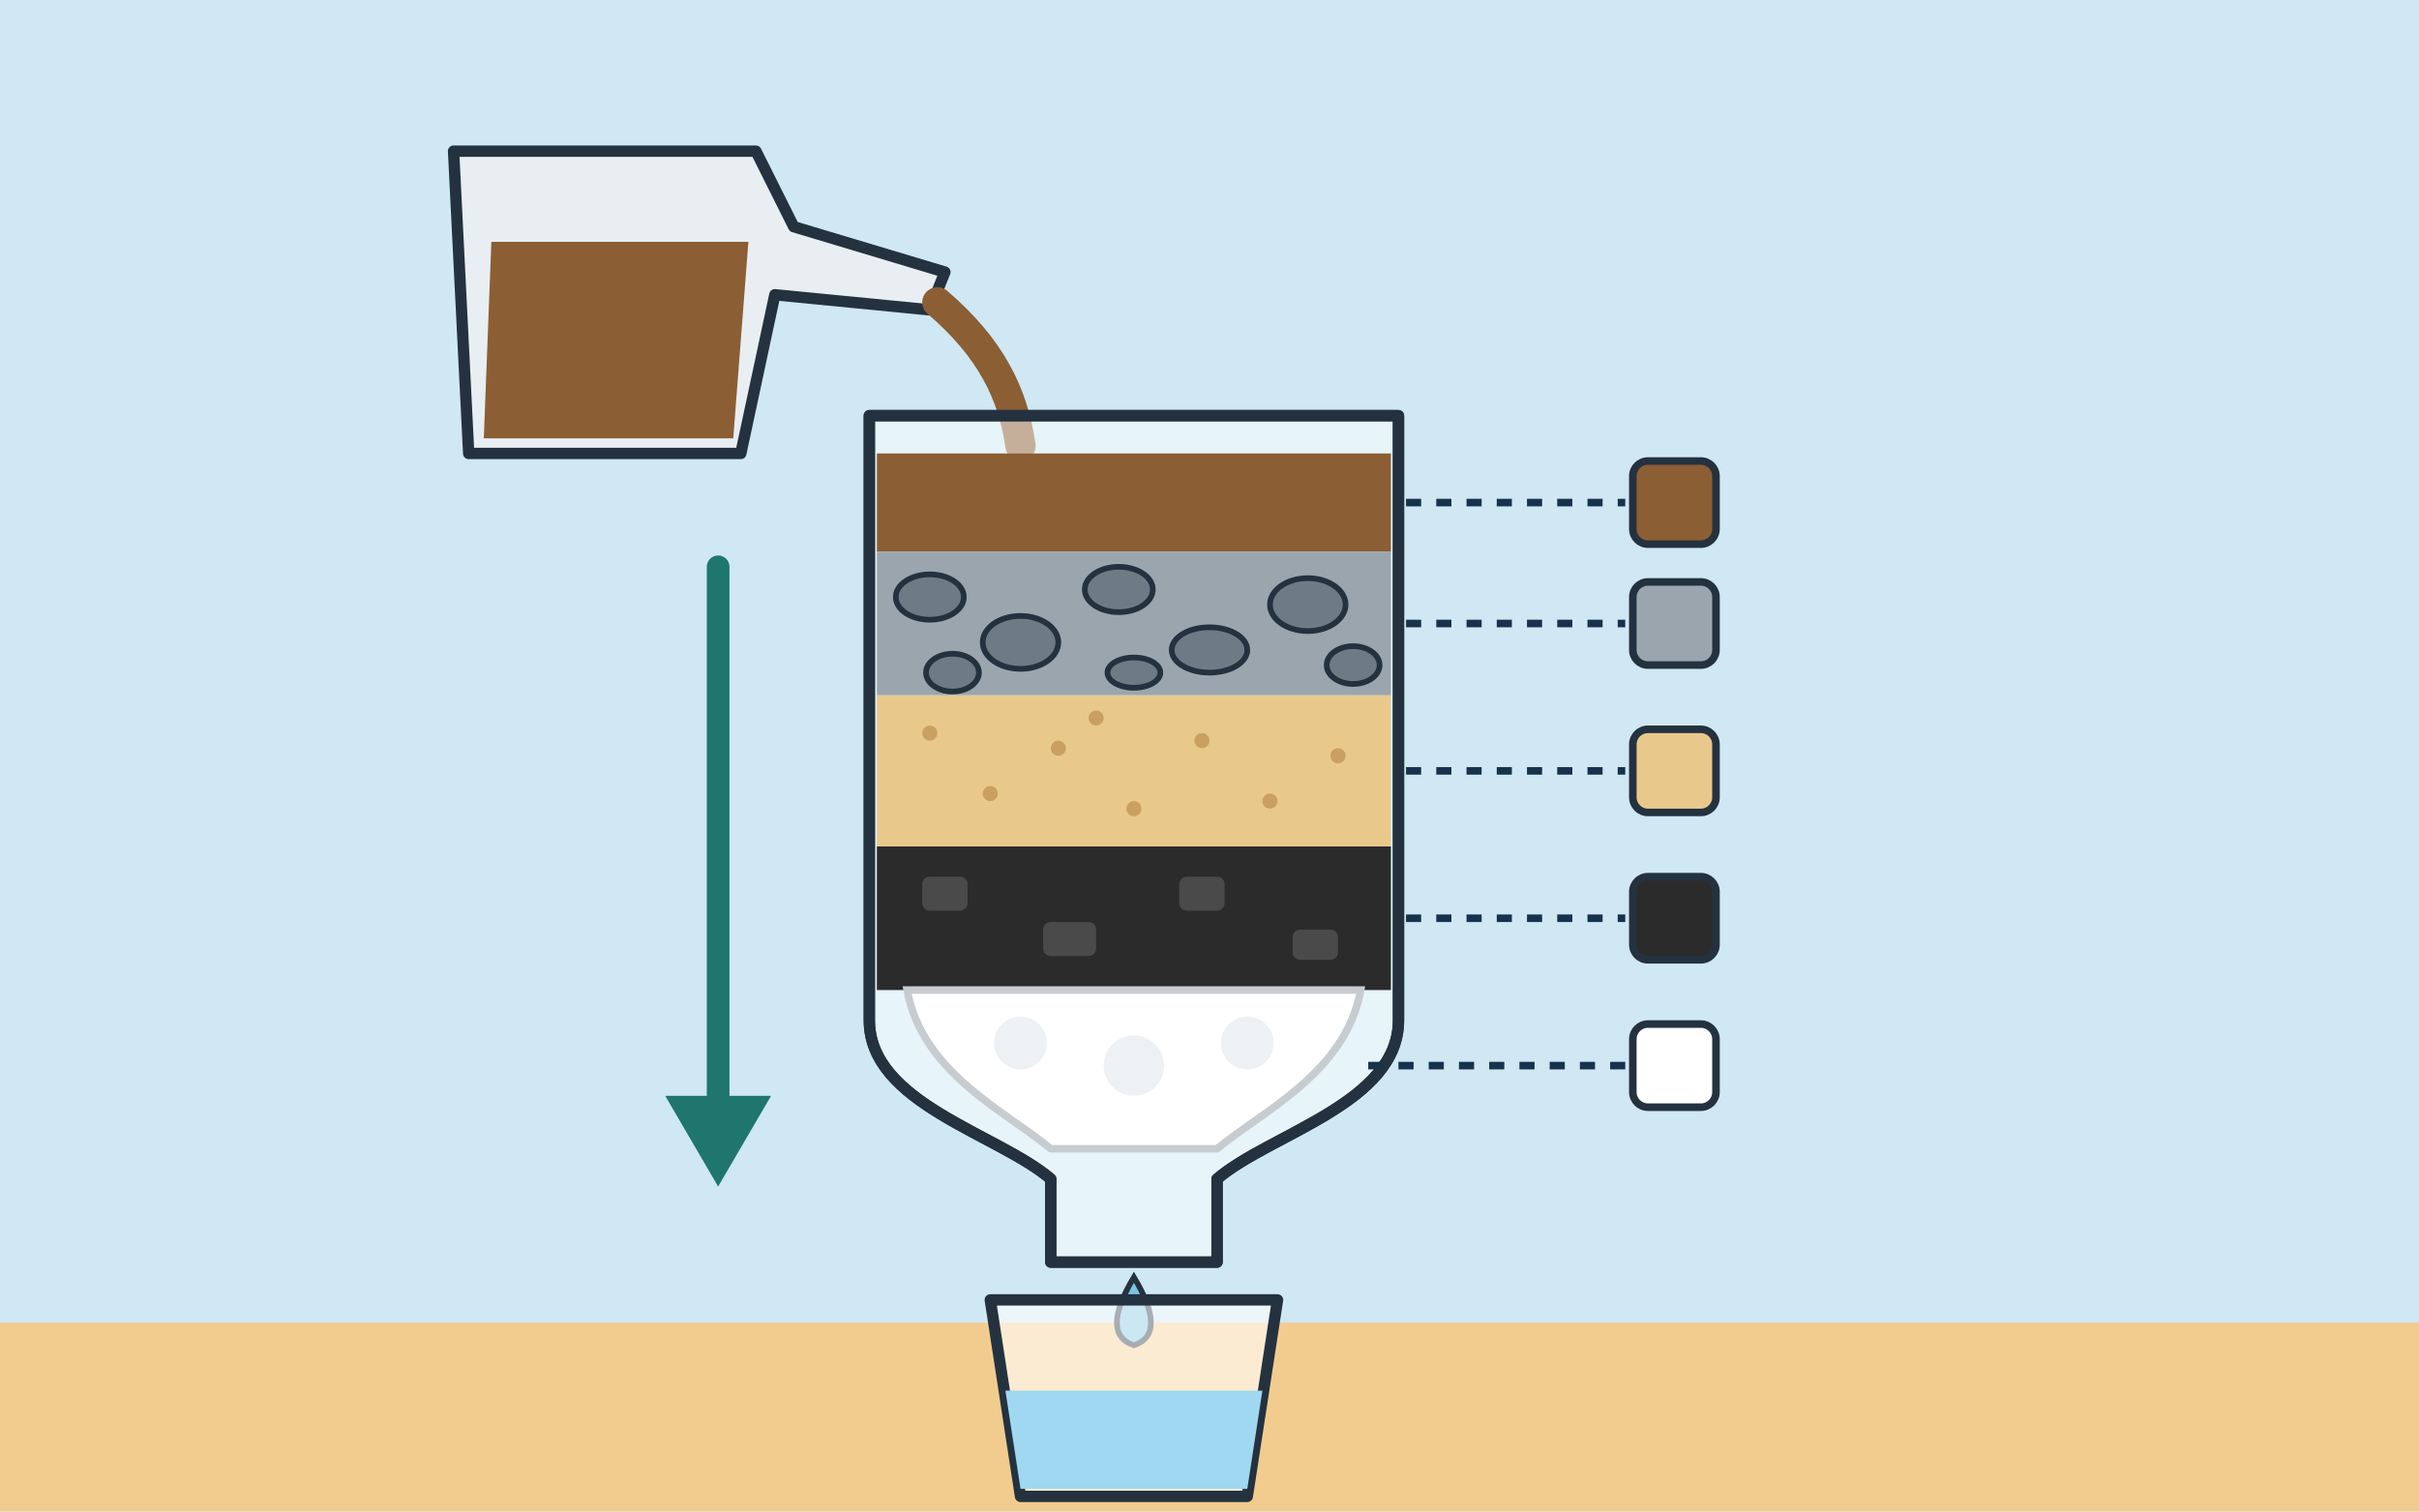
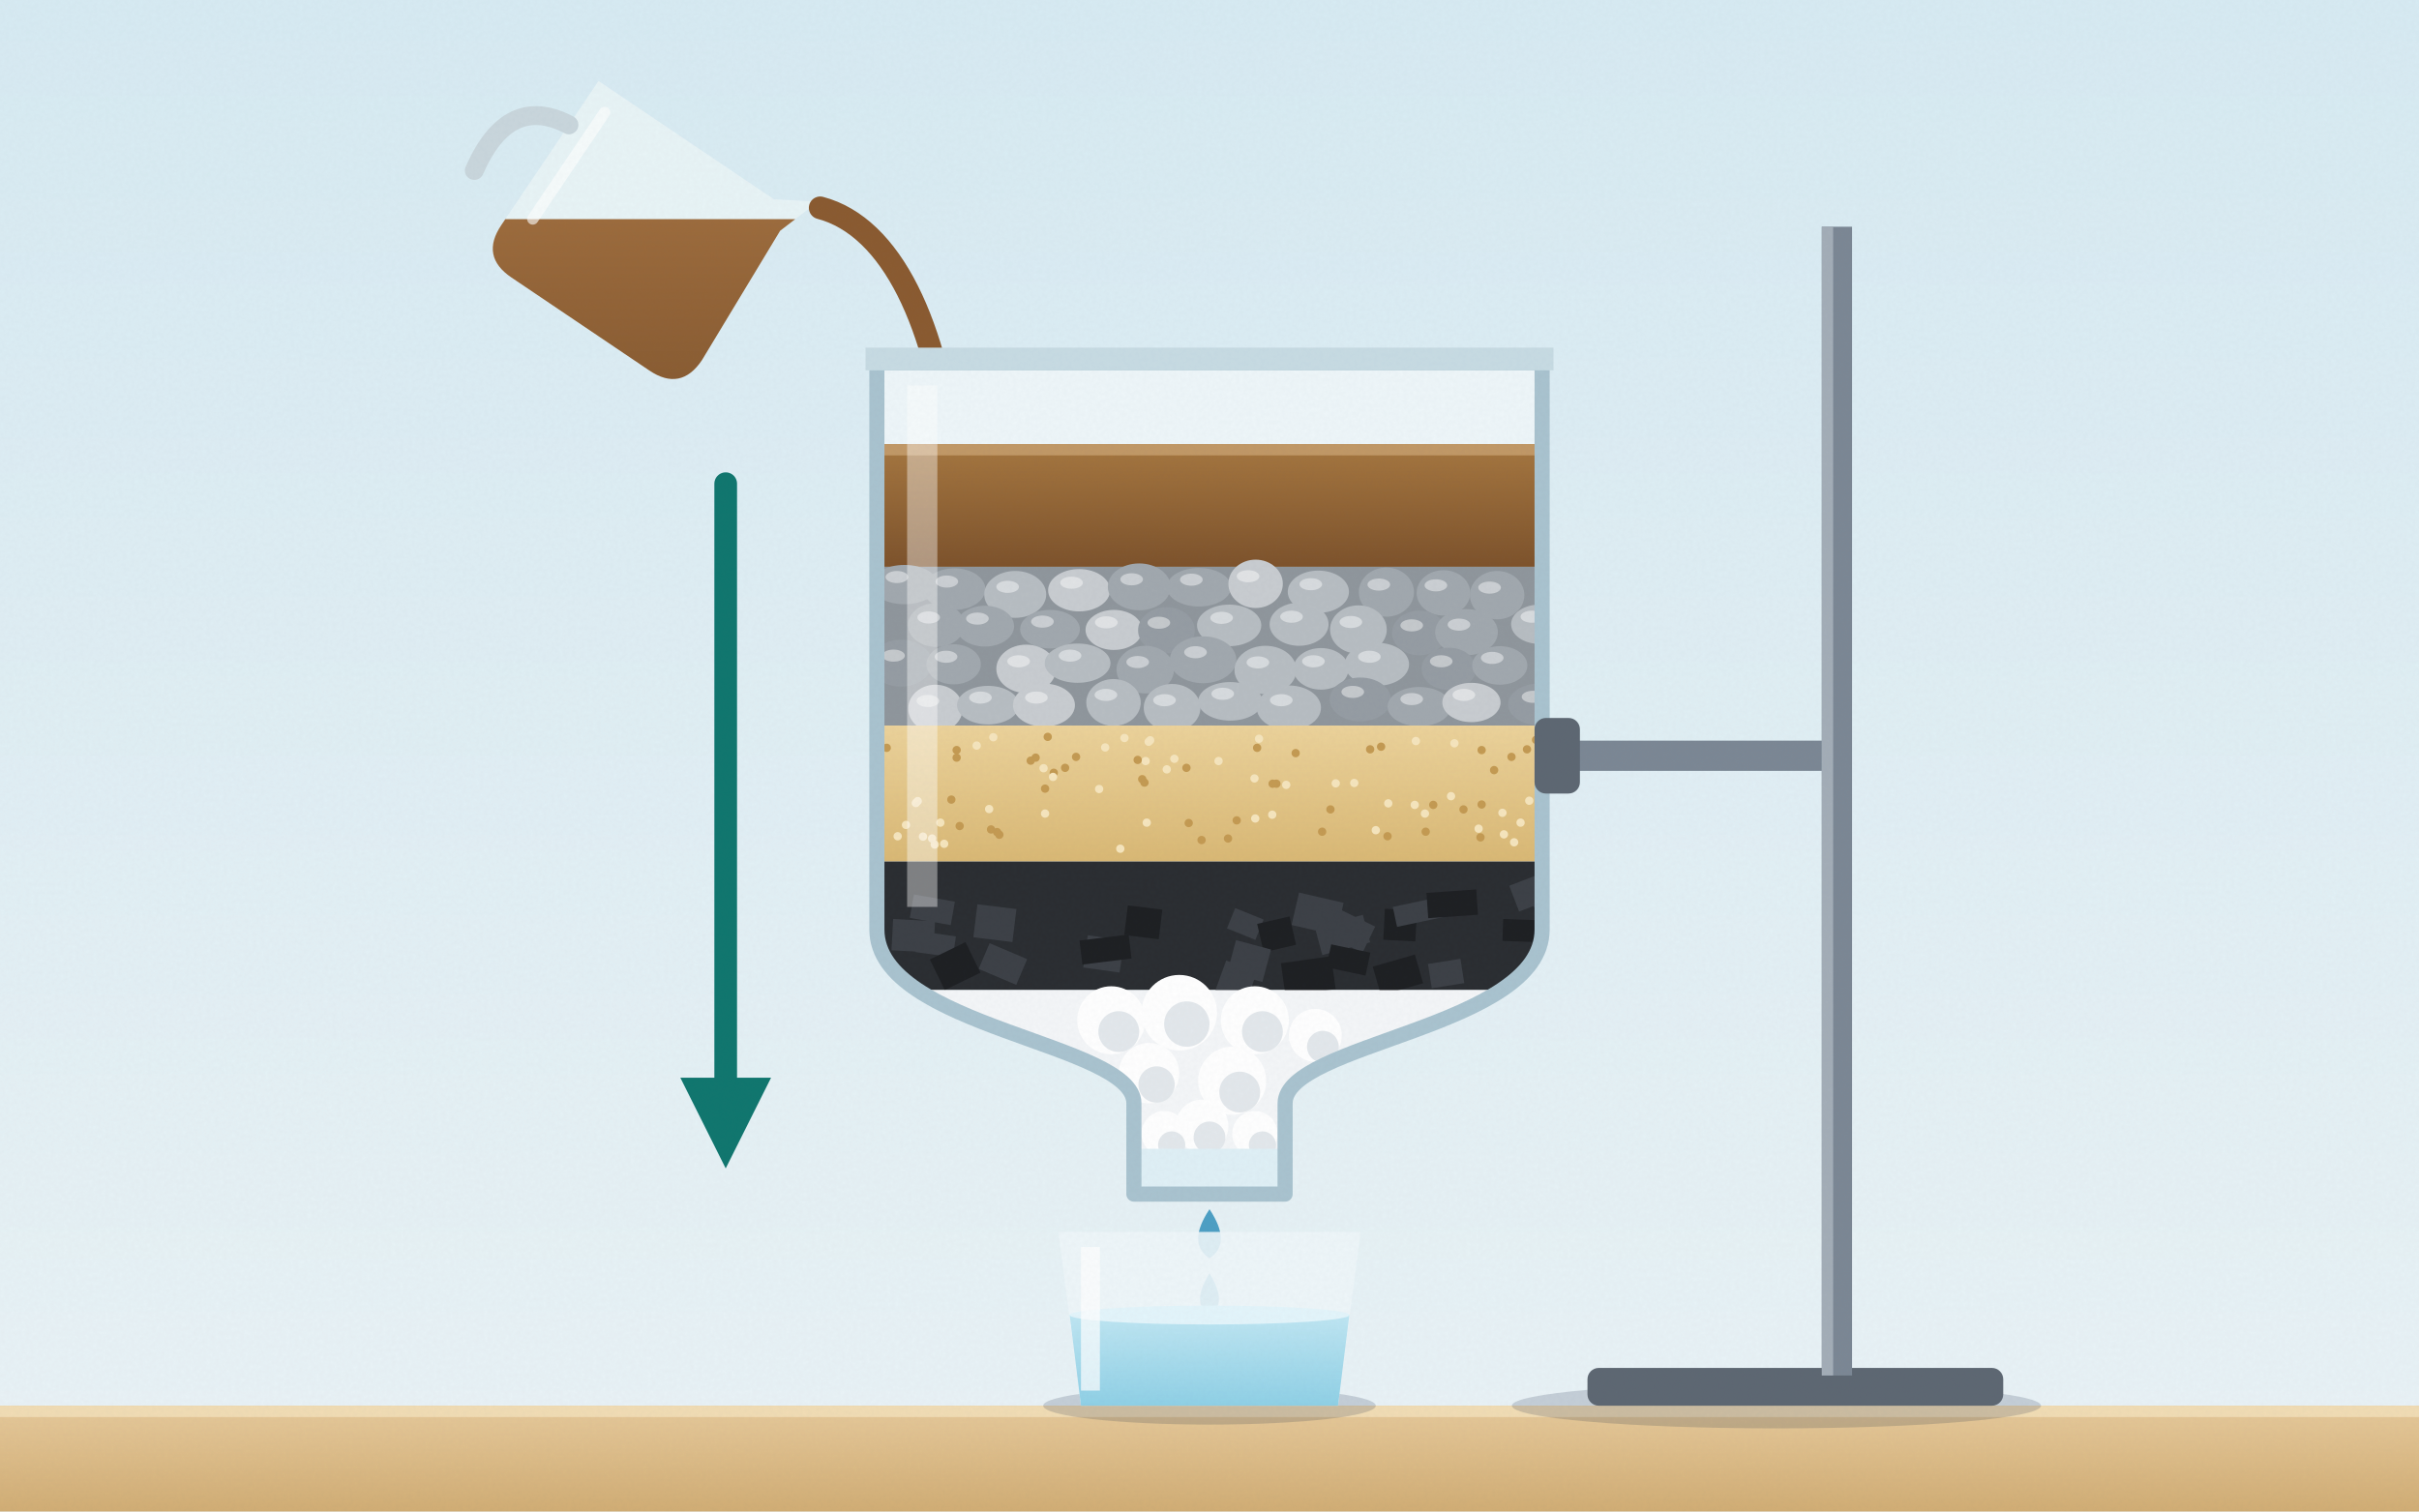
<svg xmlns="http://www.w3.org/2000/svg" viewBox="0 0 640 400" width="640" height="400" role="img">
-   <rect width="640" height="400" fill="#cfe8f3" />
-   <rect y="350" width="640" height="50" fill="#f2cc8f" />
-   <g stroke="#24323f" stroke-width="3" stroke-linejoin="round">
-     <path d="M120 40 L200 40 L210 60 L250 72 L246 82 L205 78 L196 120 L124 120 Z" fill="#e8eef2" />
-     <path d="M130 64 L198 64 L194 116 L128 116 Z" fill="#8b5e34" stroke="none" />
+   <defs>
+     <filter id="grain" x="0" y="0" width="100%" height="100%">
+       <feTurbulence type="fractalNoise" baseFrequency=".9" numOctaves="2" seed="7" stitchTiles="stitch" />
+       <feColorMatrix values="0 0 0 0 .1  0 0 0 0 .12  0 0 0 0 .16  0 0 0 .55 0" />
+       <feComposite in2="SourceGraphic" operator="in" />
+     </filter>
+     <clipPath id="cp16">
+       <path transform="translate(172 62) rotate(34)" d="M-34 -26 h56 l10 -6 l-4 12 l2 40 q0 10 -10 10 h-44 q-10 0 -10 -10Z" />
+     </clipPath>
+     <clipPath id="cp17">
+       <path d="M232 96 H408 V246 C408 272 340 276 340 292 V316 H300 V292 C300 276 232 272 232 246Z" />
+     </clipPath>
+     <linearGradient id="lg1" x1="0" y1="0" x2="0" y2="1">
+       <stop offset="0" stop-color="#d7ebf3" />
+       <stop offset="1" stop-color="#eaf3f6" />
+     </linearGradient>
+     <linearGradient id="lg2" x1="0" y1="0" x2="0" y2="1">
+       <stop offset="0" stop-color="#e6c99a" />
+       <stop offset="1" stop-color="#d1ad74" />
+     </linearGradient>
+     <linearGradient id="lg3" x1="0" y1="0" x2="0" y2="1">
+       <stop offset="0" stop-color="#9c6b3c" />
+       <stop offset="1" stop-color="#7d522b" />
+     </linearGradient>
+     <linearGradient id="lg4" x1="0" y1="0" x2="0" y2="1">
+       <stop offset="0" stop-color="#a5763f" />
+       <stop offset="1" stop-color="#7d522b" />
+     </linearGradient>
+     <linearGradient id="lg5" x1="0" y1="0" x2="0" y2="1">
+       <stop offset="0" stop-color="#ecd29a" />
+       <stop offset="1" stop-color="#d9b874" />
+     </linearGradient>
+     <linearGradient id="lg6" x1="0" y1="0" x2="0" y2="1">
+       <stop offset="0" stop-color="#bfe6f3" />
+       <stop offset="1" stop-color="#8fd0e6" />
+     </linearGradient>
+     <marker id="ar7" viewBox="0 0 10 10" refX="7" refY="5" markerWidth="4" markerHeight="4" orient="auto-start-reverse">
+       <path d="M0 0 L10 5 L0 10 Z" fill="#0f766e" />
+     </marker>
+   </defs>
+   <g stroke-linejoin="round" stroke-linecap="round">
+     <rect x="0" y="0" width="640" height="400" fill="url(#lg1)" />
+     <rect x="0" y="372" width="640" height="28" fill="url(#lg2)" />
+     <rect x="0" y="372" width="640" height="3" fill="#f1dcb4" />
+     <ellipse cx="470" cy="372" rx="70" ry="6" fill="#1c2f4a" opacity="0.18" />
+     <rect x="420" y="362" width="110" height="10" fill="#5d6772" rx="3" />
+     <rect x="482" y="60" width="8" height="304" fill="#7b8794" />
+     <rect x="482" y="60" width="3" height="304" fill="#a3adb7" />
+     <rect x="416" y="196" width="66" height="8" fill="#7b8794" />
+     <path transform="translate(172 62) rotate(34)" d="M-34 -26 h56 l10 -6 l-4 12 l2 40 q0 10 -10 10 h-44 q-10 0 -10 -10Z" fill="#e9f4f7" opacity=".95" />
+     <g clip-path="url(#cp16)">
+       <rect x="110" y="58" width="130" height="70" fill="url(#lg3)" />
+     </g>
+     <path transform="translate(172 62) rotate(34)" d="M-34 -12 q-18 2 -14 24" fill="none" stroke="#c9d6dc" stroke-width="5" stroke-linecap="round" />
+     <path transform="translate(172 62) rotate(34)" d="M-28 -20 v34" fill="none" stroke="#ffffff" stroke-width="3" opacity=".6" stroke-linecap="round" />
+     <path d="M217 55 C236 60 248 86 252 122" fill="none" stroke="#8a5a30" stroke-width="6" stroke-linecap="round" stroke-linejoin="round" />
+     <g clip-path="url(#cp17)">
+       <rect x="232" y="96" width="176" height="22" fill="#eef6f9" />
+       <rect x="232" y="118" width="176" height="32" fill="url(#lg4)" />
+       <path d="M232 119h176" fill="none" stroke="#c19866" stroke-width="3" stroke-linecap="round" stroke-linejoin="round" />
+       <rect x="232" y="150" width="176" height="42" fill="#8f969c" />
+       <ellipse cx="239.3" cy="154.7" rx="8.9" ry="5.2" fill="#a1a8ae" />
+       <ellipse cx="237.3" cy="152.7" rx="3" ry="1.6" fill="#ffffff" opacity=".45" />
+       <ellipse cx="252.5" cy="155.9" rx="8.2" ry="5.5" fill="#a1a8ae" />
+       <ellipse cx="250.5" cy="153.9" rx="3" ry="1.6" fill="#ffffff" opacity=".45" />
+       <ellipse cx="268.6" cy="157.3" rx="8.2" ry="6.2" fill="#b7bdc2" />
+       <ellipse cx="266.6" cy="155.3" rx="3" ry="1.6" fill="#ffffff" opacity=".45" />
+       <ellipse cx="285.5" cy="156.2" rx="8.2" ry="5.6" fill="#c8ccd0" />
+       <ellipse cx="283.5" cy="154.2" rx="3" ry="1.6" fill="#ffffff" opacity=".45" />
+       <ellipse cx="301.4" cy="155.3" rx="8.3" ry="6.2" fill="#a1a8ae" />
+       <ellipse cx="299.4" cy="153.3" rx="3" ry="1.6" fill="#ffffff" opacity=".45" />
+       <ellipse cx="317.2" cy="155.4" rx="8.5" ry="5.1" fill="#a1a8ae" />
+       <ellipse cx="315.2" cy="153.4" rx="3" ry="1.6" fill="#ffffff" opacity=".45" />
+       <ellipse cx="332.2" cy="154.5" rx="7.2" ry="6.4" fill="#c8ccd0" />
+       <ellipse cx="330.2" cy="152.5" rx="3" ry="1.6" fill="#ffffff" opacity=".45" />
+       <ellipse cx="348.8" cy="156.6" rx="8.1" ry="5.6" fill="#b7bdc2" />
+       <ellipse cx="346.8" cy="154.6" rx="3" ry="1.6" fill="#ffffff" opacity=".45" />
+       <ellipse cx="366.8" cy="156.7" rx="7.3" ry="6.5" fill="#a1a8ae" />
+       <ellipse cx="364.8" cy="154.7" rx="3" ry="1.6" fill="#ffffff" opacity=".45" />
+       <ellipse cx="381.9" cy="156.9" rx="7.1" ry="6.0" fill="#a1a8ae" />
+       <ellipse cx="379.9" cy="154.9" rx="3" ry="1.6" fill="#ffffff" opacity=".45" />
+       <ellipse cx="396.1" cy="157.5" rx="7.2" ry="6.4" fill="#a1a8ae" />
+       <ellipse cx="394.1" cy="155.5" rx="3" ry="1.6" fill="#ffffff" opacity=".45" />
+       <ellipse cx="247.7" cy="165.4" rx="7.5" ry="5.8" fill="#a1a8ae" />
+       <ellipse cx="245.7" cy="163.4" rx="3" ry="1.6" fill="#ffffff" opacity=".45" />
+       <ellipse cx="260.6" cy="165.7" rx="7.7" ry="5.4" fill="#a1a8ae" />
+       <ellipse cx="258.6" cy="163.7" rx="3" ry="1.6" fill="#ffffff" opacity=".45" />
+       <ellipse cx="277.8" cy="166.5" rx="7.9" ry="5.1" fill="#a1a8ae" />
+       <ellipse cx="275.8" cy="164.5" rx="3" ry="1.6" fill="#ffffff" opacity=".45" />
+       <ellipse cx="294.7" cy="166.7" rx="7.5" ry="5.3" fill="#c8ccd0" />
+       <ellipse cx="292.7" cy="164.7" rx="3" ry="1.6" fill="#ffffff" opacity=".45" />
+       <ellipse cx="308.6" cy="166.8" rx="7.5" ry="6.1" fill="#959ca3" />
+       <ellipse cx="306.6" cy="164.8" rx="3" ry="1.6" fill="#ffffff" opacity=".45" />
+       <ellipse cx="325.2" cy="165.5" rx="8.5" ry="5.5" fill="#b7bdc2" />
+       <ellipse cx="323.2" cy="163.5" rx="3" ry="1.6" fill="#ffffff" opacity=".45" />
+       <ellipse cx="343.7" cy="165.2" rx="7.8" ry="5.7" fill="#b7bdc2" />
+       <ellipse cx="341.7" cy="163.2" rx="3" ry="1.6" fill="#ffffff" opacity=".45" />
+       <ellipse cx="359.4" cy="166.6" rx="7.5" ry="6.4" fill="#b7bdc2" />
+       <ellipse cx="357.4" cy="164.6" rx="3" ry="1.6" fill="#ffffff" opacity=".45" />
+       <ellipse cx="375.5" cy="167.5" rx="7.2" ry="5.9" fill="#959ca3" />
+       <ellipse cx="373.5" cy="165.5" rx="3" ry="1.6" fill="#ffffff" opacity=".45" />
+       <ellipse cx="388.0" cy="167.3" rx="8.3" ry="6.1" fill="#a1a8ae" />
+       <ellipse cx="386.0" cy="165.3" rx="3" ry="1.6" fill="#ffffff" opacity=".45" />
+       <ellipse cx="407.3" cy="165.2" rx="7.5" ry="5.2" fill="#b7bdc2" />
+       <ellipse cx="405.3" cy="163.2" rx="3" ry="1.6" fill="#ffffff" opacity=".45" />
+       <ellipse cx="238.4" cy="175.5" rx="8.2" ry="6.2" fill="#959ca3" />
+       <ellipse cx="236.4" cy="173.5" rx="3" ry="1.6" fill="#ffffff" opacity=".45" />
+       <ellipse cx="252.3" cy="175.8" rx="7.2" ry="5.3" fill="#a1a8ae" />
+       <ellipse cx="250.3" cy="173.8" rx="3" ry="1.6" fill="#ffffff" opacity=".45" />
+       <ellipse cx="271.5" cy="177.0" rx="7.9" ry="6.4" fill="#c8ccd0" />
+       <ellipse cx="269.5" cy="175.0" rx="3" ry="1.6" fill="#ffffff" opacity=".45" />
+       <ellipse cx="285.1" cy="175.5" rx="8.7" ry="5.2" fill="#b7bdc2" />
+       <ellipse cx="283.1" cy="173.5" rx="3" ry="1.6" fill="#ffffff" opacity=".45" />
+       <ellipse cx="303.0" cy="177.2" rx="7.6" ry="6.3" fill="#a1a8ae" />
+       <ellipse cx="301.0" cy="175.2" rx="3" ry="1.6" fill="#ffffff" opacity=".45" />
+       <ellipse cx="318.3" cy="174.6" rx="8.8" ry="6.2" fill="#a1a8ae" />
+       <ellipse cx="316.3" cy="172.6" rx="3" ry="1.6" fill="#ffffff" opacity=".45" />
+       <ellipse cx="334.8" cy="177.3" rx="8.2" ry="6.4" fill="#b7bdc2" />
+       <ellipse cx="332.8" cy="175.3" rx="3" ry="1.6" fill="#ffffff" opacity=".45" />
+       <ellipse cx="349.5" cy="177.0" rx="7.3" ry="5.5" fill="#b7bdc2" />
+       <ellipse cx="347.5" cy="175.0" rx="3" ry="1.6" fill="#ffffff" opacity=".45" />
+       <ellipse cx="364.3" cy="175.8" rx="8.5" ry="5.7" fill="#b7bdc2" />
+       <ellipse cx="362.3" cy="173.8" rx="3" ry="1.6" fill="#ffffff" opacity=".45" />
+       <ellipse cx="383.3" cy="177.0" rx="7.2" ry="5.6" fill="#959ca3" />
+       <ellipse cx="381.3" cy="175.0" rx="3" ry="1.6" fill="#ffffff" opacity=".45" />
+       <ellipse cx="396.8" cy="176.1" rx="7.3" ry="5.1" fill="#a1a8ae" />
+       <ellipse cx="394.8" cy="174.1" rx="3" ry="1.6" fill="#ffffff" opacity=".45" />
+       <ellipse cx="247.5" cy="187.5" rx="7.2" ry="6.3" fill="#c8ccd0" />
+       <ellipse cx="245.5" cy="185.5" rx="3" ry="1.6" fill="#ffffff" opacity=".45" />
+       <ellipse cx="261.4" cy="186.6" rx="8.2" ry="5.1" fill="#b7bdc2" />
+       <ellipse cx="259.4" cy="184.6" rx="3" ry="1.6" fill="#ffffff" opacity=".45" />
+       <ellipse cx="276.2" cy="186.6" rx="8.2" ry="5.7" fill="#c8ccd0" />
+       <ellipse cx="274.2" cy="184.6" rx="3" ry="1.6" fill="#ffffff" opacity=".45" />
+       <ellipse cx="294.6" cy="185.9" rx="7.2" ry="6.2" fill="#b7bdc2" />
+       <ellipse cx="292.6" cy="183.9" rx="3" ry="1.6" fill="#ffffff" opacity=".45" />
+       <ellipse cx="310.1" cy="187.3" rx="7.5" ry="6.3" fill="#b7bdc2" />
+       <ellipse cx="308.1" cy="185.3" rx="3" ry="1.6" fill="#ffffff" opacity=".45" />
+       <ellipse cx="325.5" cy="185.6" rx="8.5" ry="5.1" fill="#b7bdc2" />
+       <ellipse cx="323.5" cy="183.6" rx="3" ry="1.6" fill="#ffffff" opacity=".45" />
+       <ellipse cx="341.0" cy="187.3" rx="8.5" ry="5.9" fill="#b7bdc2" />
+       <ellipse cx="339.0" cy="185.3" rx="3" ry="1.6" fill="#ffffff" opacity=".45" />
+       <ellipse cx="359.9" cy="185.1" rx="8.1" ry="5.8" fill="#959ca3" />
+       <ellipse cx="357.9" cy="183.1" rx="3" ry="1.6" fill="#ffffff" opacity=".45" />
+       <ellipse cx="375.5" cy="187.0" rx="8.4" ry="5.2" fill="#a1a8ae" />
+       <ellipse cx="373.5" cy="185.0" rx="3" ry="1.6" fill="#ffffff" opacity=".45" />
+       <ellipse cx="389.3" cy="185.9" rx="7.7" ry="5.2" fill="#c8ccd0" />
+       <ellipse cx="387.3" cy="183.9" rx="3" ry="1.6" fill="#ffffff" opacity=".45" />
+       <ellipse cx="407.6" cy="186.4" rx="8.6" ry="5.6" fill="#959ca3" />
+       <ellipse cx="405.6" cy="184.4" rx="3" ry="1.6" fill="#ffffff" opacity=".45" />
+       <rect x="232" y="192" width="176" height="36" fill="url(#lg5)" />
+       <circle cx="342.8" cy="199.3" r="1.1" fill="#c49a52" />
+       <circle cx="276.1" cy="203.3" r="1.1" fill="#f6e5bd" />
+       <circle cx="242.8" cy="212.0" r="1.1" fill="#f6e5bd" />
+       <circle cx="406.4" cy="195.8" r="1.1" fill="#c49a52" />
+       <circle cx="278.8" cy="204.5" r="1.1" fill="#c49a52" />
+       <circle cx="272.7" cy="201.3" r="1.1" fill="#c49a52" />
+       <circle cx="384.8" cy="196.7" r="1.1" fill="#f6e5bd" />
+       <circle cx="349.8" cy="220.1" r="1.1" fill="#c49a52" />
+       <circle cx="303.1" cy="201.4" r="1.1" fill="#f6e5bd" />
+       <circle cx="237.5" cy="221.3" r="1.1" fill="#f6e5bd" />
+       <circle cx="374.6" cy="196.1" r="1.1" fill="#f6e5bd" />
+       <circle cx="337.7" cy="207.4" r="1.1" fill="#c49a52" />
+       <circle cx="239.7" cy="218.3" r="1.1" fill="#f6e5bd" />
+       <circle cx="253.1" cy="200.5" r="1.1" fill="#c49a52" />
+       <circle cx="303.9" cy="196.3" r="1.1" fill="#f6e5bd" />
+       <circle cx="234.6" cy="197.9" r="1.1" fill="#c49a52" />
+       <circle cx="322.4" cy="201.4" r="1.1" fill="#f6e5bd" />
+       <circle cx="302.2" cy="206.2" r="1.1" fill="#c49a52" />
+       <circle cx="232.6" cy="203.5" r="1.1" fill="#c49a52" />
+       <circle cx="336.6" cy="215.6" r="1.1" fill="#f6e5bd" />
+       <circle cx="274.0" cy="200.5" r="1.1" fill="#c49a52" />
+       <circle cx="391.7" cy="221.6" r="1.1" fill="#c49a52" />
+       <circle cx="379.2" cy="213.0" r="1.1" fill="#c49a52" />
+       <circle cx="296.4" cy="224.6" r="1.1" fill="#f6e5bd" />
+       <circle cx="364.0" cy="219.7" r="1.1" fill="#f6e5bd" />
+       <circle cx="308.7" cy="203.6" r="1.1" fill="#f6e5bd" />
+       <circle cx="292.4" cy="197.8" r="1.1" fill="#f6e5bd" />
+       <circle cx="251.7" cy="211.6" r="1.1" fill="#c49a52" />
+       <circle cx="340.3" cy="207.7" r="1.1" fill="#f6e5bd" />
+       <circle cx="392.0" cy="198.5" r="1.1" fill="#c49a52" />
+       <circle cx="277.2" cy="195.0" r="1.1" fill="#c49a52" />
+       <circle cx="248.8" cy="217.7" r="1.1" fill="#f6e5bd" />
+       <circle cx="324.9" cy="221.9" r="1.1" fill="#c49a52" />
+       <circle cx="246.6" cy="221.9" r="1.1" fill="#f6e5bd" />
+       <circle cx="253.9" cy="218.6" r="1.1" fill="#c49a52" />
+       <circle cx="281.8" cy="203.2" r="1.1" fill="#c49a52" />
+       <circle cx="333.1" cy="195.5" r="1.1" fill="#f6e5bd" />
+       <circle cx="397.5" cy="215.1" r="1.1" fill="#f6e5bd" />
+       <circle cx="242.3" cy="212.5" r="1.1" fill="#f6e5bd" />
+       <circle cx="327.2" cy="217.1" r="1.1" fill="#c49a52" />
+       <circle cx="365.4" cy="197.6" r="1.1" fill="#c49a52" />
+       <circle cx="377.2" cy="220.1" r="1.1" fill="#c49a52" />
+       <circle cx="397.9" cy="220.8" r="1.1" fill="#f6e5bd" />
+       <circle cx="352.0" cy="214.2" r="1.1" fill="#c49a52" />
+       <circle cx="395.3" cy="203.8" r="1.1" fill="#c49a52" />
+       <circle cx="262.8" cy="195.1" r="1.1" fill="#f6e5bd" />
+       <circle cx="332.1" cy="216.6" r="1.1" fill="#f6e5bd" />
+       <circle cx="358.3" cy="207.2" r="1.1" fill="#f6e5bd" />
+       <circle cx="392.0" cy="212.9" r="1.1" fill="#c49a52" />
+       <circle cx="367.3" cy="212.6" r="1.1" fill="#f6e5bd" />
+       <circle cx="362.5" cy="198.3" r="1.1" fill="#c49a52" />
+       <circle cx="377.0" cy="215.3" r="1.1" fill="#f6e5bd" />
+       <circle cx="297.5" cy="195.3" r="1.1" fill="#f6e5bd" />
+       <circle cx="408.0" cy="208.4" r="1.1" fill="#c49a52" />
+       <circle cx="332.6" cy="197.9" r="1.1" fill="#c49a52" />
+       <circle cx="290.8" cy="208.8" r="1.1" fill="#f6e5bd" />
+       <circle cx="258.4" cy="197.3" r="1.1" fill="#f6e5bd" />
+       <circle cx="336.7" cy="207.4" r="1.1" fill="#c49a52" />
+       <circle cx="400.6" cy="222.9" r="1.1" fill="#f6e5bd" />
+       <circle cx="399.9" cy="200.3" r="1.1" fill="#c49a52" />
+       <circle cx="249.8" cy="223.3" r="1.1" fill="#f6e5bd" />
+       <circle cx="264.4" cy="220.9" r="1.1" fill="#c49a52" />
+       <circle cx="313.9" cy="203.2" r="1.1" fill="#c49a52" />
+       <circle cx="353.4" cy="207.3" r="1.1" fill="#f6e5bd" />
+       <circle cx="301.0" cy="201.1" r="1.1" fill="#c49a52" />
+       <circle cx="263.8" cy="220.2" r="1.1" fill="#c49a52" />
+       <circle cx="404.6" cy="211.9" r="1.1" fill="#f6e5bd" />
+       <circle cx="276.5" cy="208.7" r="1.1" fill="#c49a52" />
+       <circle cx="253.1" cy="198.5" r="1.1" fill="#c49a52" />
+       <circle cx="310.7" cy="200.8" r="1.1" fill="#f6e5bd" />
+       <circle cx="244.2" cy="221.4" r="1.1" fill="#f6e5bd" />
+       <circle cx="383.9" cy="210.7" r="1.1" fill="#f6e5bd" />
+       <circle cx="261.7" cy="214.1" r="1.1" fill="#f6e5bd" />
+       <circle cx="331.9" cy="206.0" r="1.1" fill="#f6e5bd" />
+       <circle cx="247.3" cy="223.5" r="1.1" fill="#f6e5bd" />
+       <circle cx="402.3" cy="217.7" r="1.1" fill="#f6e5bd" />
+       <circle cx="314.5" cy="217.8" r="1.1" fill="#c49a52" />
+       <circle cx="262.2" cy="219.5" r="1.1" fill="#c49a52" />
+       <circle cx="276.5" cy="215.3" r="1.1" fill="#f6e5bd" />
+       <circle cx="374.3" cy="213.0" r="1.1" fill="#f6e5bd" />
+       <circle cx="404.0" cy="198.3" r="1.1" fill="#c49a52" />
+       <circle cx="391.2" cy="219.3" r="1.1" fill="#f6e5bd" />
+       <circle cx="284.7" cy="200.3" r="1.1" fill="#c49a52" />
+       <circle cx="278.6" cy="205.6" r="1.1" fill="#f6e5bd" />
+       <circle cx="303.4" cy="217.7" r="1.1" fill="#f6e5bd" />
+       <circle cx="304.3" cy="195.9" r="1.1" fill="#f6e5bd" />
+       <circle cx="387.2" cy="214.2" r="1.1" fill="#c49a52" />
+       <circle cx="317.9" cy="222.3" r="1.1" fill="#c49a52" />
+       <circle cx="302.8" cy="207.1" r="1.1" fill="#c49a52" />
+       <circle cx="367.1" cy="221.3" r="1.1" fill="#c49a52" />
+       <rect x="232" y="228" width="176" height="34" fill="#2a2d31" />
+       <rect x="397.7" y="243.2" width="14.0" height="5.8" fill="#1d1f22" transform="rotate(2 397.6832 243.2494)" />
+       <rect x="347.9" y="245.5" width="13.1" height="7.5" fill="#3c4046" transform="rotate(-15 347.8678 245.4726)" />
+       <rect x="261.8" y="249.6" width="10.8" height="7.4" fill="#3c4046" transform="rotate(23 261.8098 249.6457)" />
+       <rect x="326.8" y="240.3" width="8.1" height="5.8" fill="#3c4046" transform="rotate(22 326.7805 240.3123)" />
+       <rect x="332.6" y="244.5" width="8.8" height="7.7" fill="#1d1f22" transform="rotate(-13 332.5798 244.4552)" />
+       <rect x="402.9" y="234.7" width="12.2" height="8.2" fill="#3c4046" transform="rotate(-29 402.8542 234.6697)" />
+       <rect x="258.6" y="239.3" width="10.4" height="8.8" fill="#3c4046" transform="rotate(7 258.6027 239.3094)" />
+       <rect x="343.7" y="236.2" width="12.1" height="8.8" fill="#3c4046" transform="rotate(13 343.6645 236.197)" />
+       <rect x="298.4" y="239.6" width="9.2" height="7.9" fill="#1d1f22" transform="rotate(7 298.4204 239.6062)" />
+       <rect x="236.3" y="243.2" width="11.1" height="8.3" fill="#3c4046" transform="rotate(3 236.2789 243.1594)" />
+       <rect x="241.8" y="236.7" width="11.0" height="6.3" fill="#3c4046" transform="rotate(10 241.7842 236.689)" />
+       <rect x="366.4" y="240.5" width="8.5" height="8.2" fill="#1d1f22" transform="rotate(3 366.3663 240.5478)" />
+       <rect x="324.4" y="254.2" width="8.7" height="8.4" fill="#3c4046" transform="rotate(20 324.4386 254.2434)" />
+       <rect x="399.3" y="234.4" width="10.6" height="7.3" fill="#3c4046" transform="rotate(-21 399.3094 234.4021)" />
+       <rect x="243.0" y="246.4" width="10.0" height="5.6" fill="#3c4046" transform="rotate(8 242.9787 246.409)" />
+       <rect x="368.5" y="240.0" width="12.3" height="5.4" fill="#3c4046" transform="rotate(-12 368.5167 240.0226)" />
+       <rect x="363.2" y="255.8" width="11.6" height="7.9" fill="#1d1f22" transform="rotate(-16 363.2264 255.8341)" />
+       <rect x="287.8" y="247.5" width="9.7" height="8.6" fill="#3c4046" transform="rotate(8 287.7524 247.5174)" />
+       <rect x="377.8" y="255.1" width="8.7" height="6.5" fill="#3c4046" transform="rotate(-9 377.8138 255.1131)" />
+       <rect x="285.6" y="248.9" width="13.1" height="6.4" fill="#1d1f22" transform="rotate(-7 285.5684 248.918)" />
+       <rect x="353.8" y="240.3" width="11.2" height="7.7" fill="#3c4046" transform="rotate(26 353.7814 240.2509)" />
+       <rect x="377.4" y="236.3" width="13.2" height="6.7" fill="#1d1f22" transform="rotate(-4 377.3686 236.2834)" />
+       <rect x="246.0" y="253.9" width="10.5" height="9.0" fill="#1d1f22" transform="rotate(-26 246.0414 253.8807)" />
+       <rect x="338.9" y="254.9" width="13.4" height="8.8" fill="#1d1f22" transform="rotate(-8 338.9454 254.9298)" />
+       <rect x="352.2" y="249.9" width="10.6" height="6.2" fill="#1d1f22" transform="rotate(12 352.1636 249.889)" />
+       <rect x="327.0" y="248.8" width="9.6" height="8.9" fill="#3c4046" transform="rotate(15 327.0174 248.8369)" />
+       <rect x="232" y="262" width="176" height="44" fill="#f4f6f8" />
+       <circle cx="294" cy="270" r="9" fill="#ffffff" />
+       <circle cx="296" cy="273" r="5.4" fill="#e3e8ec" />
+       <circle cx="312" cy="268" r="10" fill="#ffffff" />
+       <circle cx="314" cy="271" r="6" fill="#e3e8ec" />
+       <circle cx="332" cy="270" r="9" fill="#ffffff" />
+       <circle cx="334" cy="273" r="5.4" fill="#e3e8ec" />
+       <circle cx="348" cy="274" r="7" fill="#ffffff" />
+       <circle cx="350" cy="277" r="4.2" fill="#e3e8ec" />
+       <circle cx="304" cy="284" r="8" fill="#ffffff" />
+       <circle cx="306" cy="287" r="4.8" fill="#e3e8ec" />
+       <circle cx="326" cy="286" r="9" fill="#ffffff" />
+       <circle cx="328" cy="289" r="5.4" fill="#e3e8ec" />
+       <circle cx="318" cy="298" r="7" fill="#ffffff" />
+       <circle cx="320" cy="301" r="4.2" fill="#e3e8ec" />
+       <circle cx="332" cy="300" r="6" fill="#ffffff" />
+       <circle cx="334" cy="303" r="3.6" fill="#e3e8ec" />
+       <circle cx="308" cy="300" r="6" fill="#ffffff" />
+       <circle cx="310" cy="303" r="3.6" fill="#e3e8ec" />
+       <rect x="300" y="304" width="40" height="12" fill="#dff0f6" />
+     </g>
+     <path d="M232 96 H408 V246 C408 272 340 276 340 292 V316 H300 V292 C300 276 232 272 232 246Z" fill="none" stroke="#a9c3cf" stroke-width="4" stroke-linejoin="round" />
+     <rect x="240" y="102" width="8" height="138" fill="#ffffff" opacity=".4" />
+     <rect x="229" y="92" width="182" height="6" fill="#c7dbe3" />
+     <rect x="406" y="190" width="12" height="20" fill="#5d6772" rx="3" />
+     <path d="M320 320 q-6 9 0 13 q6 -4 0 -13Z" fill="#4c9fc4" />
+     <path d="M320 337 q-5 8 0 11 q5 -3 0 -11Z" fill="#4c9fc4" />
+     <ellipse cx="320" cy="372" rx="44" ry="5" fill="#1c2f4a" opacity="0.18" />
+     <path d="M280 326 H360 L354 372 H286Z" fill="#eef6f9" opacity=".9" />
+     <path d="M283 348 H357 L354 372 H286Z" fill="url(#lg6)" />
+     <ellipse cx="320" cy="348" rx="37" ry="2.5" fill="#e3f5fb" />
+     <rect x="286" y="330" width="5" height="38" fill="#ffffff" opacity=".7" />
+     <path d="M192 128 V302" fill="none" stroke="#0f766e" stroke-width="6" stroke-linecap="round" stroke-linejoin="round" marker-end="url(#ar7)" />
  </g>
-   <path d="M248 80 C262 92 268 104 270 118" stroke="#8b5e34" stroke-width="8" fill="none" stroke-linecap="round" />
-   <g stroke="#24323f" stroke-width="3" stroke-linejoin="round">
-     <path d="M230 110 L370 110 L370 270 C370 292 336 300 322 312 L322 334 L278 334 L278 312 C264 300 230 292 230 270 Z" fill="#ffffff" fill-opacity="0.5" />
-   </g>
-   <rect x="232" y="120" width="136" height="26" fill="#8b5e34" />
-   <rect x="232" y="146" width="136" height="38" fill="#9aa5ad" />
-   <g fill="#6f7b84" stroke="#24323f" stroke-width="1.5">
-     <ellipse cx="246" cy="158" rx="9" ry="6" />
-     <ellipse cx="270" cy="170" rx="10" ry="7" />
-     <ellipse cx="296" cy="156" rx="9" ry="6" />
-     <ellipse cx="320" cy="172" rx="10" ry="6" />
-     <ellipse cx="346" cy="160" rx="10" ry="7" />
-     <ellipse cx="358" cy="176" rx="7" ry="5" />
-     <ellipse cx="252" cy="178" rx="7" ry="5" />
-     <ellipse cx="300" cy="178" rx="7" ry="4" />
-   </g>
-   <rect x="232" y="184" width="136" height="40" fill="#e9c98b" />
-   <g fill="#c9a061">
-     <circle cx="246" cy="194" r="2" />
-     <circle cx="262" cy="210" r="2" />
-     <circle cx="280" cy="198" r="2" />
-     <circle cx="300" cy="214" r="2" />
-     <circle cx="318" cy="196" r="2" />
-     <circle cx="336" cy="212" r="2" />
-     <circle cx="354" cy="200" r="2" />
-     <circle cx="290" cy="190" r="2" />
-   </g>
-   <path d="M232 224 L368 224 L368 262 L232 262 Z" fill="#2b2b2b" />
-   <g fill="#4a4a4a">
-     <rect x="244" y="232" width="12" height="9" rx="2" />
-     <rect x="276" y="244" width="14" height="9" rx="2" />
-     <rect x="312" y="232" width="12" height="9" rx="2" />
-     <rect x="342" y="246" width="12" height="8" rx="2" />
-   </g>
-   <path d="M240 262 L360 262 C356 284 334 294 322 304 L278 304 C266 294 244 284 240 262 Z" fill="#ffffff" stroke="#c7ccd1" stroke-width="2" />
-   <g fill="#eef1f4">
-     <circle cx="270" cy="276" r="7" />
-     <circle cx="300" cy="282" r="8" />
-     <circle cx="330" cy="276" r="7" />
-   </g>
-   <path d="M230 110 L370 110 L370 270 C370 292 336 300 322 312 L322 334 L278 334 L278 312 C264 300 230 292 230 270 Z" fill="none" stroke="#24323f" stroke-width="3" stroke-linejoin="round" />
-   <path d="M300 338 C294 348 294 354 300 356 C306 354 306 348 300 338 Z" fill="#7cc4e4" stroke="#24323f" stroke-width="1.5" />
-   <path d="M262 344 L338 344 L330 396 L270 396 Z" fill="#ffffff" fill-opacity="0.6" stroke="#24323f" stroke-width="3" stroke-linejoin="round" />
-   <path d="M266 368 L334 368 L330 394 L270 394 Z" fill="#9fd8f0" />
-   <g stroke="#17324d" stroke-width="2" stroke-dasharray="4 4">
-     <line x1="372" y1="133" x2="430" y2="133" />
-     <line x1="372" y1="165" x2="430" y2="165" />
-     <line x1="372" y1="204" x2="430" y2="204" />
-     <line x1="372" y1="243" x2="430" y2="243" />
-     <line x1="362" y1="282" x2="430" y2="282" />
-   </g>
-   <g stroke="#24323f" stroke-width="2">
-     <rect x="432" y="122" width="22" height="22" rx="4" fill="#8b5e34" />
-     <rect x="432" y="154" width="22" height="22" rx="4" fill="#9aa5ad" />
-     <rect x="432" y="193" width="22" height="22" rx="4" fill="#e9c98b" />
-     <rect x="432" y="232" width="22" height="22" rx="4" fill="#2b2b2b" />
-     <rect x="432" y="271" width="22" height="22" rx="4" fill="#ffffff" />
-   </g>
-   <path d="M190 150 L190 300" stroke="#1f766f" stroke-width="6" stroke-linecap="round" />
-   <path d="M176 290 L190 314 L204 290 Z" fill="#1f766f" />
+   <rect width="640" height="400" filter="url(#grain)" opacity=".07" />
</svg>
